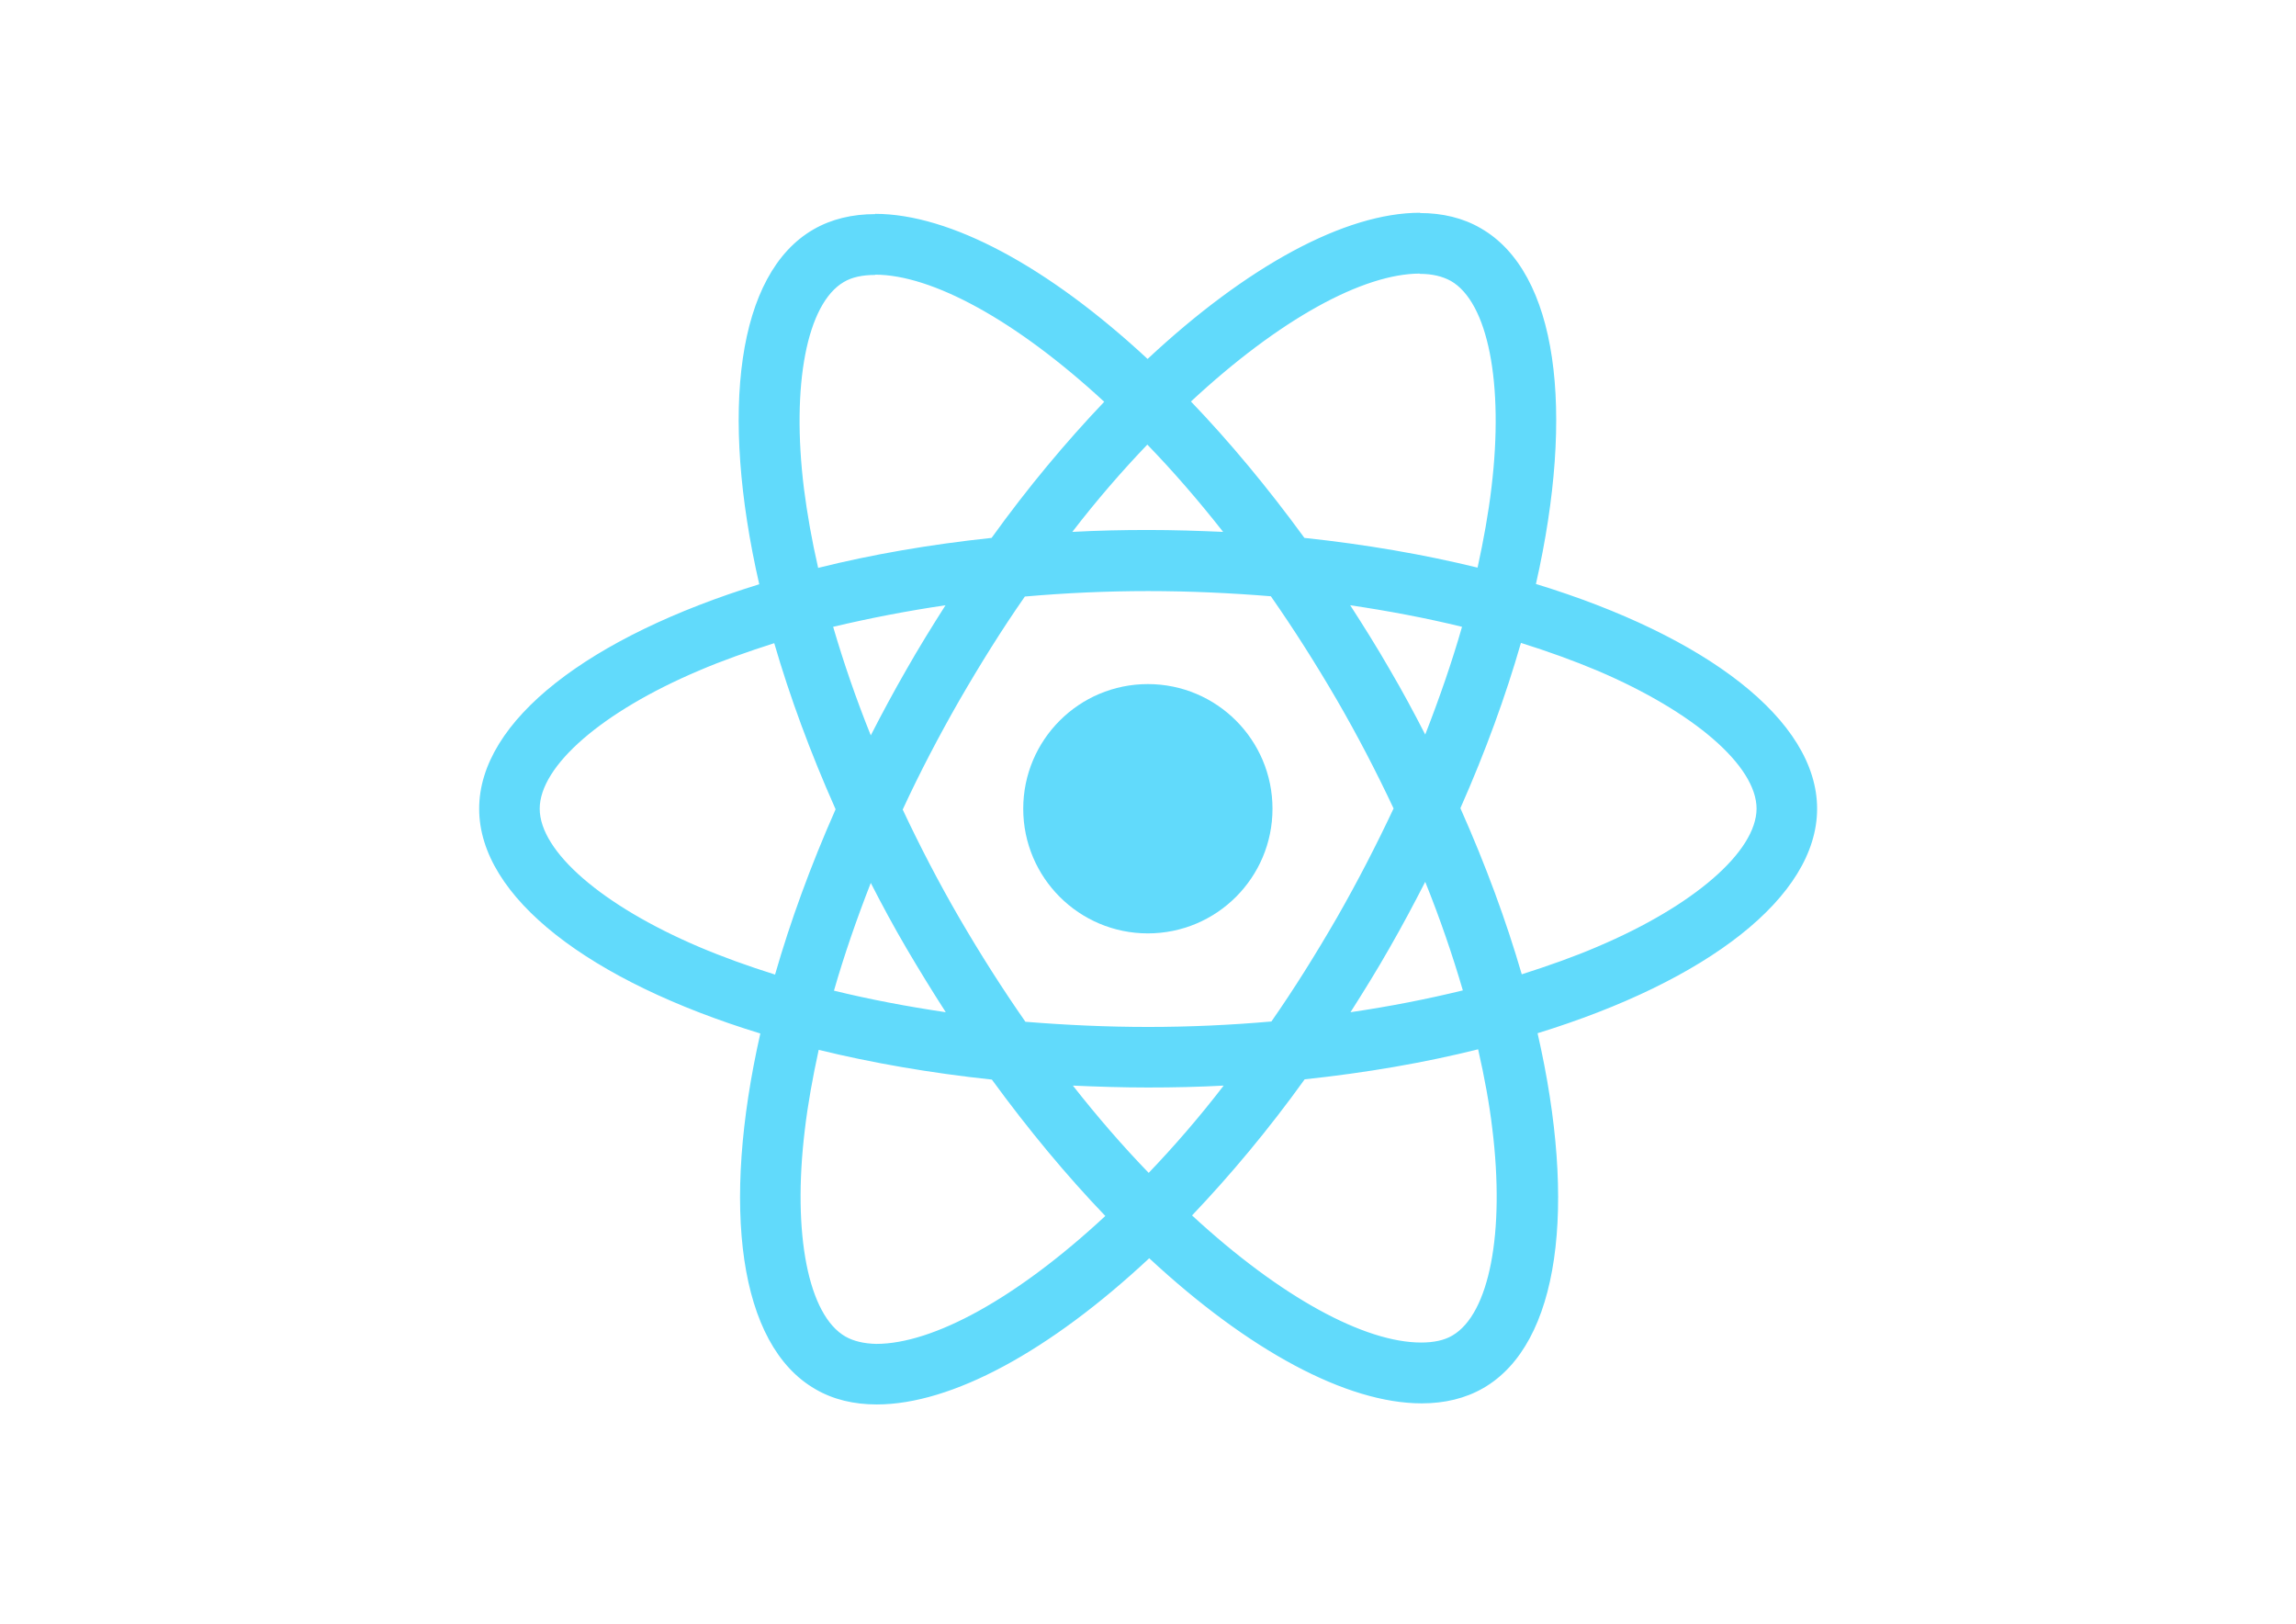
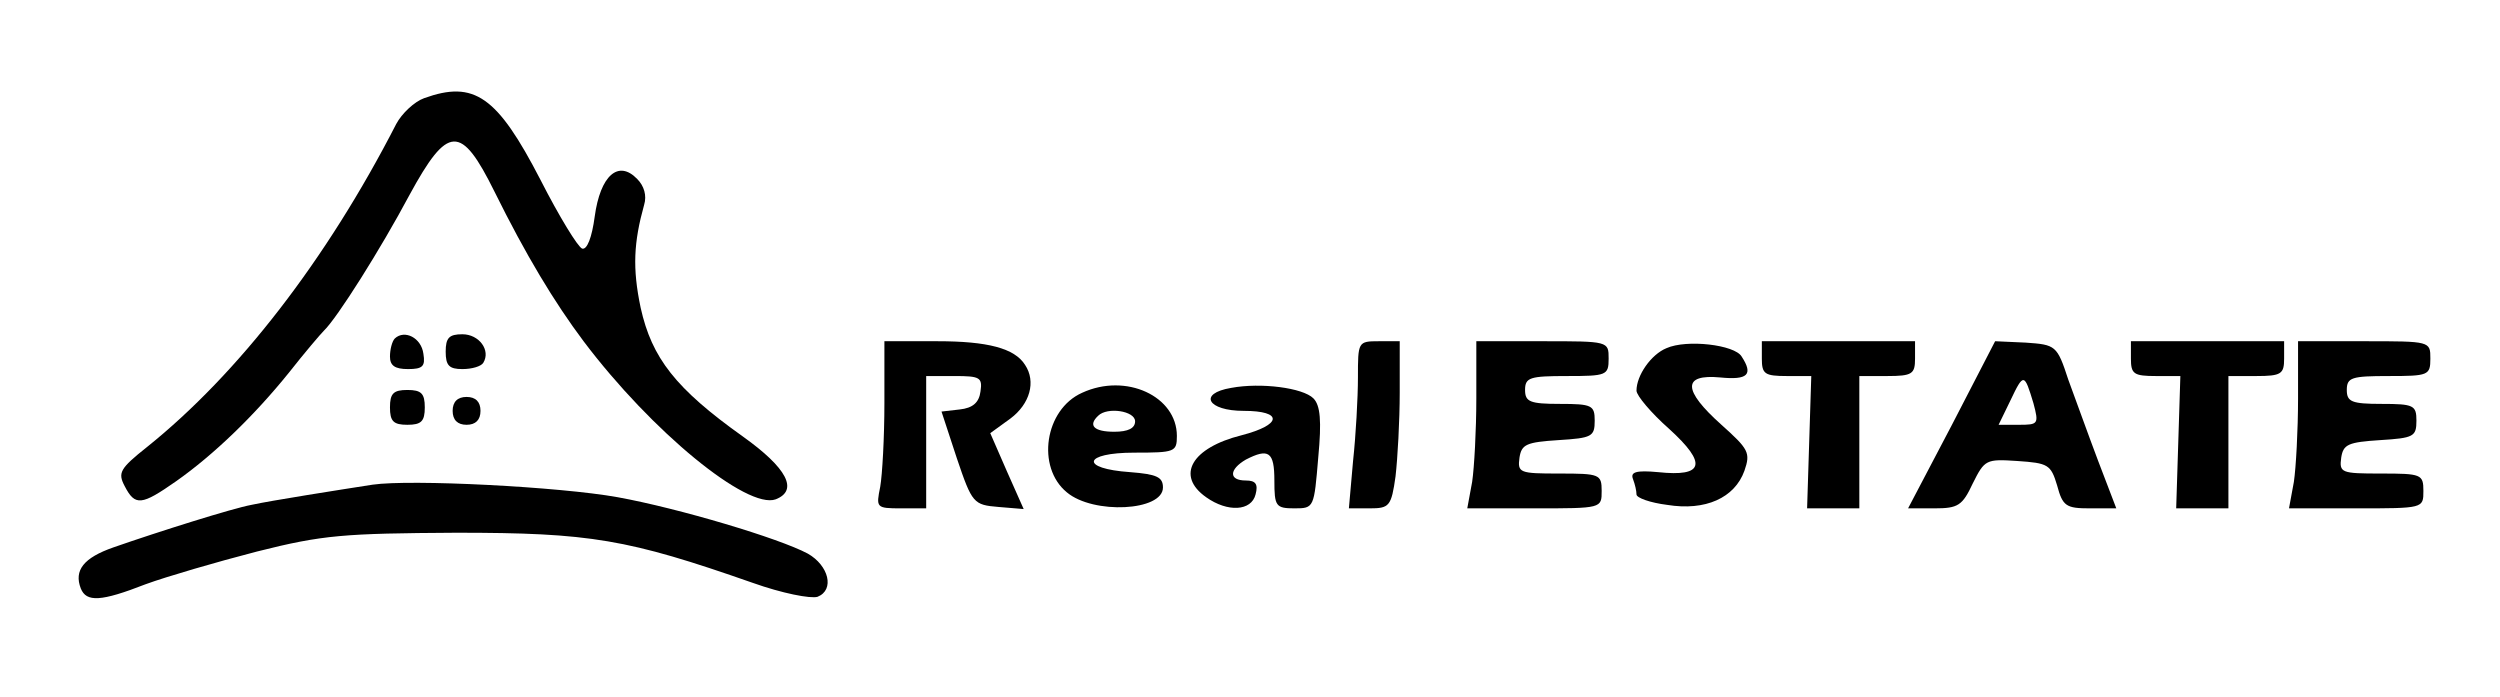
- <svg xmlns="http://www.w3.org/2000/svg" viewBox="0 0 841.9 595.3">
-   <g fill="#61DAFB">
-     <path d="M666.3 296.5c0-32.5-40.7-63.3-103.1-82.4 14.4-63.6 8-114.2-20.2-130.4-6.5-3.8-14.1-5.6-22.4-5.6v22.3c4.6 0 8.3.9 11.4 2.6 13.6 7.8 19.5 37.5 14.9 75.7-1.1 9.4-2.9 19.3-5.1 29.4-19.6-4.8-41-8.5-63.5-10.9-13.5-18.5-27.5-35.3-41.6-50 32.6-30.3 63.2-46.9 84-46.9V78c-27.5 0-63.5 19.6-99.9 53.6-36.4-33.8-72.4-53.2-99.9-53.2v22.3c20.7 0 51.4 16.5 84 46.6-14 14.7-28 31.4-41.3 49.9-22.6 2.4-44 6.1-63.6 11-2.3-10-4-19.7-5.2-29-4.7-38.2 1.1-67.9 14.6-75.8 3-1.8 6.9-2.6 11.5-2.6V78.5c-8.4 0-16 1.8-22.6 5.6-28.1 16.2-34.4 66.7-19.9 130.1-62.2 19.2-102.7 49.9-102.7 82.3 0 32.5 40.7 63.3 103.1 82.4-14.4 63.6-8 114.2 20.2 130.4 6.5 3.8 14.1 5.6 22.5 5.6 27.5 0 63.5-19.6 99.9-53.6 36.4 33.8 72.4 53.2 99.9 53.2 8.4 0 16-1.8 22.6-5.6 28.1-16.2 34.4-66.7 19.9-130.1 62-19.1 102.5-49.9 102.5-82.3zm-130.2-66.7c-3.7 12.9-8.3 26.2-13.5 39.5-4.1-8-8.4-16-13.1-24-4.6-8-9.5-15.8-14.4-23.4 14.2 2.1 27.9 4.7 41 7.9zm-45.8 106.5c-7.8 13.5-15.8 26.3-24.1 38.2-14.9 1.3-30 2-45.2 2-15.1 0-30.2-.7-45-1.9-8.3-11.9-16.4-24.6-24.2-38-7.6-13.1-14.5-26.4-20.8-39.8 6.2-13.4 13.2-26.8 20.7-39.9 7.8-13.5 15.8-26.3 24.1-38.2 14.9-1.3 30-2 45.2-2 15.1 0 30.2.7 45 1.9 8.3 11.9 16.4 24.6 24.2 38 7.6 13.1 14.5 26.4 20.8 39.8-6.3 13.4-13.2 26.8-20.7 39.9zm32.3-13c5.4 13.4 10 26.8 13.8 39.8-13.1 3.2-26.9 5.9-41.2 8 4.9-7.7 9.8-15.6 14.4-23.7 4.6-8 8.9-16.1 13-24.1zM421.2 430c-9.3-9.6-18.6-20.3-27.8-32 9 .4 18.2.7 27.5.7 9.4 0 18.7-.2 27.8-.7-9 11.7-18.3 22.4-27.5 32zm-74.4-58.9c-14.2-2.1-27.9-4.7-41-7.9 3.7-12.9 8.3-26.2 13.5-39.5 4.1 8 8.4 16 13.1 24 4.7 8 9.5 15.8 14.4 23.4zM420.7 163c9.3 9.6 18.6 20.3 27.8 32-9-.4-18.2-.7-27.5-.7-9.4 0-18.7.2-27.8.7 9-11.7 18.3-22.4 27.5-32zm-74 58.9c-4.9 7.7-9.8 15.6-14.4 23.7-4.6 8-8.9 16-13 24-5.4-13.4-10-26.8-13.8-39.8 13.1-3.1 26.9-5.8 41.2-7.9zm-90.5 125.2c-35.4-15.1-58.3-34.9-58.3-50.6 0-15.7 22.9-35.6 58.3-50.6 8.6-3.7 18-7 27.7-10.1 5.7 19.6 13.2 40 22.5 60.9-9.2 20.8-16.6 41.1-22.2 60.6-9.9-3.1-19.3-6.5-28-10.2zM310 490c-13.6-7.8-19.5-37.5-14.9-75.7 1.1-9.4 2.9-19.3 5.1-29.4 19.6 4.8 41 8.5 63.5 10.9 13.5 18.5 27.5 35.3 41.6 50-32.6 30.3-63.2 46.9-84 46.9-4.5-.1-8.3-1-11.3-2.7zm237.2-76.2c4.7 38.2-1.1 67.9-14.6 75.8-3 1.8-6.9 2.6-11.5 2.6-20.7 0-51.4-16.5-84-46.6 14-14.7 28-31.4 41.3-49.9 22.6-2.4 44-6.1 63.6-11 2.3 10.1 4.1 19.8 5.2 29.1zm38.5-66.7c-8.6 3.7-18 7-27.7 10.1-5.7-19.6-13.2-40-22.5-60.9 9.2-20.8 16.6-41.1 22.2-60.6 9.9 3.1 19.3 6.5 28.1 10.2 35.4 15.1 58.3 34.9 58.3 50.6-.1 15.7-23 35.6-58.4 50.6zM320.8 78.4z" />
-     <circle cx="420.9" cy="296.5" r="45.7" />
-     <path d="M520.5 78.1z" />
+ <svg xmlns="http://www.w3.org/2000/svg" version="1.0" width="359pt" height="100pt" viewBox="0 0 359 100" preserveAspectRatio="xMidYMid meet">
+   <g transform="translate(0,100) scale(0.1,-0.1)" fill="#000000" stroke="none">
+     <path d="M609 859 c-14 -5 -32 -22 -40 -37 -100 -195 -227 -359 -358 -464 -39 -31 -42 -37 -32 -56 15 -29 24 -28 74 7 54 38 112 94 162 156 22 28 45 55 50 60 19 18 82 118 123 195 55 101 74 102 122 5 45 -91 86 -159 128 -215 98 -130 235 -242 276 -227 33 13 16 45 -47 90 -97 69 -131 113 -147 185 -12 57 -10 94 5 148 4 13 0 27 -10 37 -27 28 -53 5 -61 -54 -4 -30 -11 -48 -18 -46 -6 2 -33 46 -60 99 -62 120 -95 143 -167 117z" />
+     <path d="M567 514 c-4 -4 -7 -16 -7 -26 0 -13 7 -18 26 -18 21 0 25 4 22 22 -3 23 -27 35 -41 22z" />
+     <path d="M640 495 c0 -20 5 -25 24 -25 14 0 27 4 30 9 11 18 -6 41 -30 41 -19 0 -24 -5 -24 -25z" />
+     <path d="M1270 421 c0 -49 -3 -103 -6 -120 -6 -30 -6 -31 30 -31 l36 0 0 95 0 95 41 0 c36 0 40 -2 37 -22 -2 -16 -11 -24 -30 -26 l-26 -3 22 -67 c22 -65 24 -67 60 -70 l36 -3 -24 54 -24 55 29 21 c28 21 37 53 21 77 -15 24 -54 34 -126 34 l-76 0 0 -89z" />
+     <path d="M1950 458 c0 -29 -3 -83 -7 -120 l-6 -68 30 0 c28 0 31 3 37 46 3 26 6 80 6 120 l0 74 -30 0 c-30 0 -30 -1 -30 -52z" />
+     <path d="M2120 428 c0 -46 -3 -100 -6 -120 l-7 -38 97 0 c96 0 96 0 96 25 0 24 -3 25 -61 25 -57 0 -60 1 -57 23 3 19 10 22 56 25 48 3 52 5 52 28 0 22 -4 24 -50 24 -43 0 -50 3 -50 20 0 18 7 20 60 20 57 0 60 1 60 25 0 25 0 25 -95 25 l-95 0 0 -82z" />
+     <path d="M2393 500 c-22 -9 -43 -39 -43 -61 0 -7 21 -32 47 -55 55 -50 50 -69 -16 -62 -32 3 -40 0 -36 -10 3 -8 5 -17 5 -22 0 -5 20 -12 44 -15 55 -9 97 10 111 49 9 26 6 31 -33 66 -56 50 -56 73 -2 68 40 -4 48 4 31 30 -10 17 -79 25 -108 12z" />
+     <path d="M2530 485 c0 -22 4 -25 36 -25 l35 0 -3 -95 -3 -95 38 0 37 0 0 95 0 95 40 0 c36 0 40 3 40 25 l0 25 -110 0 -110 0 0 -25z" />
+     <path d="M2803 390 l-63 -120 38 0 c34 0 40 4 55 36 17 34 19 35 64 32 44 -3 48 -5 57 -35 8 -30 13 -33 47 -33 l38 0 -26 68 c-14 37 -33 90 -43 117 -16 49 -18 50 -61 53 l-44 2 -62 -120z m117 31 c8 -30 7 -31 -21 -31 l-29 0 17 35 c19 40 20 39 33 -4z" />
+     <path d="M3060 485 c0 -22 4 -25 36 -25 l35 0 -3 -95 -3 -95 38 0 37 0 0 95 0 95 40 0 c36 0 40 3 40 25 l0 25 -110 0 -110 0 0 -25z" />
+     <path d="M3300 428 c0 -46 -3 -100 -6 -120 l-7 -38 97 0 c96 0 96 0 96 25 0 24 -3 25 -61 25 -57 0 -60 1 -57 23 3 19 10 22 56 25 48 3 52 5 52 28 0 22 -4 24 -50 24 -43 0 -50 3 -50 20 0 18 7 20 60 20 57 0 60 1 60 25 0 25 0 25 -95 25 l-95 0 0 -82z" />
+     <path d="M1554 436 c-54 -24 -66 -107 -22 -143 38 -32 138 -27 138 7 0 15 -9 19 -47 22 -73 5 -68 28 6 28 58 0 61 1 61 24 0 57 -73 91 -136 62z m76 -41 c0 -10 -10 -15 -30 -15 -29 0 -38 9 -23 23 13 13 53 7 53 -8z" />
+     <path d="M1768 443 c-48 -8 -34 -33 18 -33 57 0 55 -20 -3 -35 -72 -18 -95 -58 -51 -89 31 -22 65 -20 71 4 4 15 0 20 -14 20 -25 0 -24 16 0 30 33 17 41 11 41 -30 0 -37 2 -40 29 -40 28 0 28 1 34 73 5 53 3 75 -7 85 -15 15 -75 23 -118 15z" />
+     <path d="M560 415 c0 -20 5 -25 25 -25 20 0 25 5 25 25 0 20 -5 25 -25 25 -20 0 -25 -5 -25 -25z" />
+     <path d="M650 410 c0 -13 7 -20 20 -20 13 0 20 7 20 20 0 13 -7 20 -20 20 -13 0 -20 -7 -20 -20z" />
+     <path d="M535 304 c-45 -7 -147 -23 -174 -29 -27 -5 -132 -38 -198 -61 -43 -15 -57 -33 -47 -59 8 -20 29 -19 93 6 30 11 102 32 160 47 95 24 125 26 286 27 193 0 246 -9 426 -72 42 -15 83 -23 93 -20 25 10 16 45 -14 62 -41 22 -185 65 -273 81 -83 15 -297 26 -352 18z" />
  </g>
</svg>
